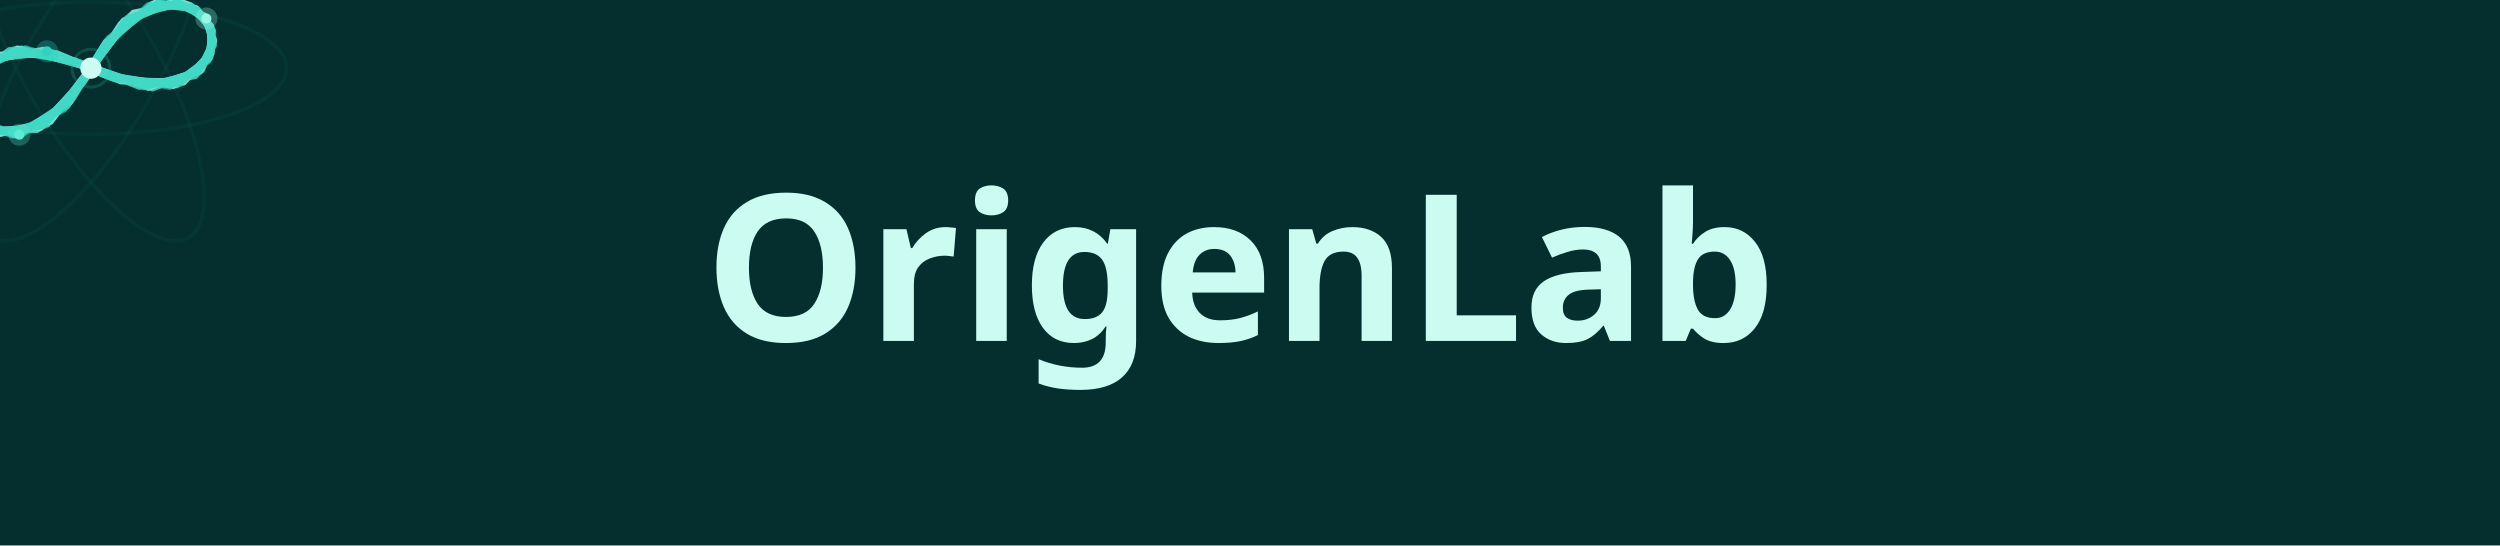
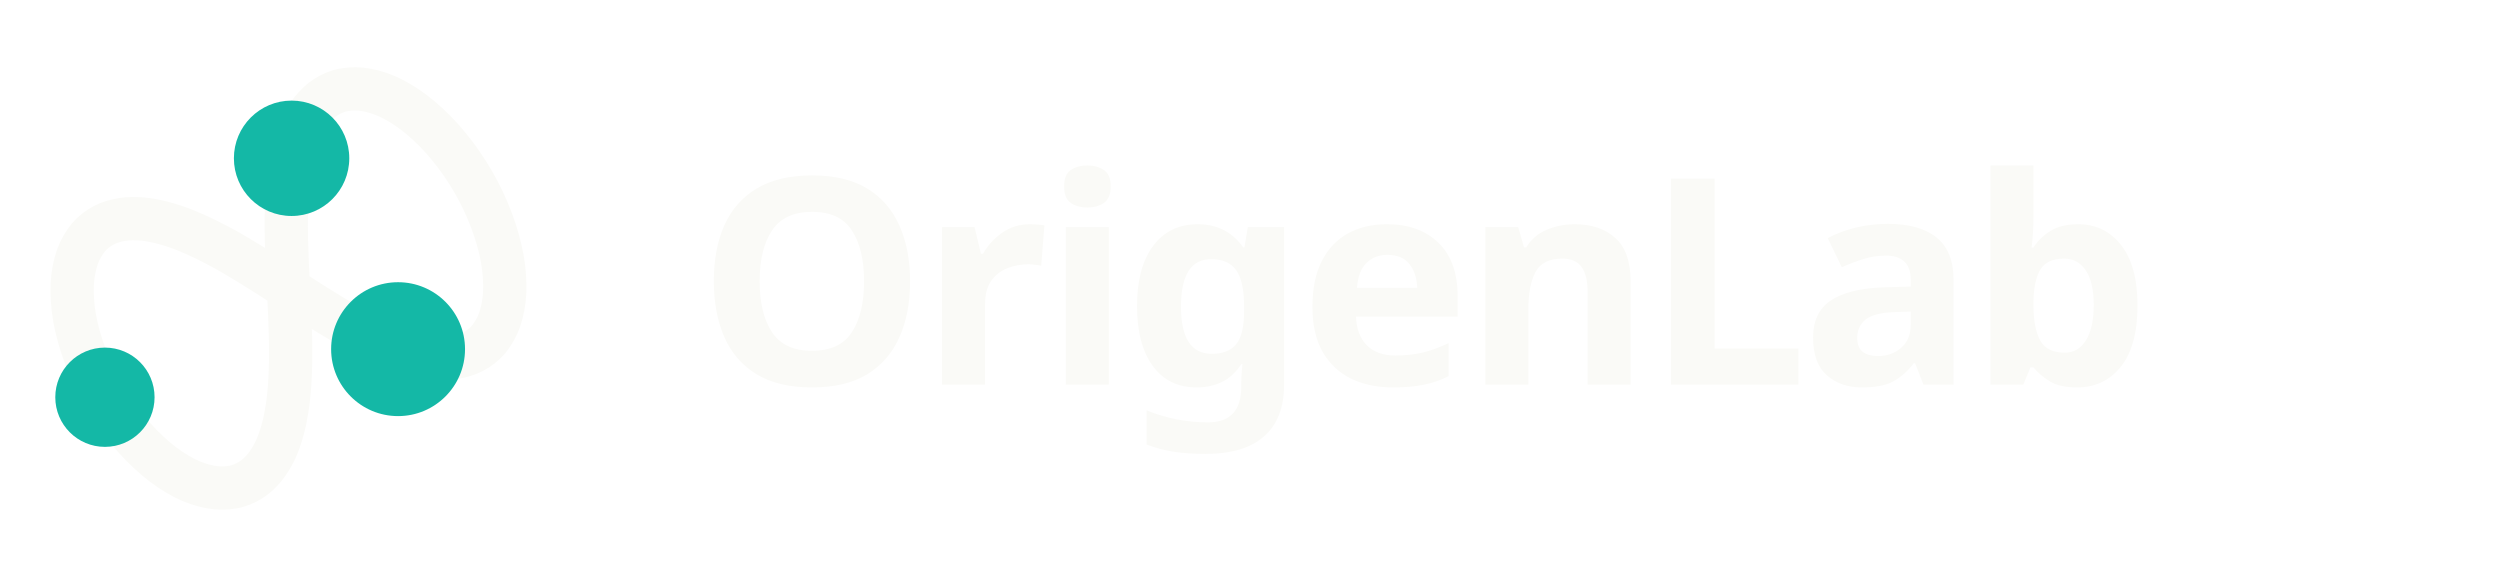
- <svg xmlns="http://www.w3.org/2000/svg" viewBox="0 0 220 48" role="img" aria-label="OrigenLab">
-   <rect width="220" height="48" fill="#042f2e" />
-   <g transform="translate(8 6) scale(5.2)">
-     <ellipse cx="0" cy="0" rx="3.31" ry="1.12" transform="rotate(0)" fill="none" stroke="#0f766e" stroke-width="0.06" opacity="0.1" />
-     <ellipse cx="0" cy="0" rx="3.31" ry="1.12" transform="rotate(60)" fill="none" stroke="#0f766e" stroke-width="0.06" opacity="0.09" />
-     <ellipse cx="0" cy="0" rx="3.31" ry="1.12" transform="rotate(-60)" fill="none" stroke="#0f766e" stroke-width="0.06" opacity="0.09" />
-     <path d="M 1.683 -1.054 L 2.024 -0.711 L 2.035 -0.255 L 1.562 0.235 L 0.508 0.214 L -0.586 -0.246 L -1.617 -0.217 L -2.049 0.278 L -2.017 0.727 L -1.653 1.061 L -0.861 1.006 L -0.099 0.170 L 0.562 -0.801 L 1.429 -1.127 L 1.933 -0.867 L 2.074 -0.453 L 1.839 0.052 L 0.968 0.322 L -0.137 -0.065 L -1.242 -0.324 L -1.948 0.073 L -2.067 0.560 L -1.844 0.949 L -1.222 1.118 L -0.359 0.569 L 0.261 -0.442 L 1.093 -1.104 L 1.779 -1.005 L 2.052 -0.635 L 1.994 -0.161 L 1.392 0.292 L 0.296 0.131 L -0.804 -0.302 L -1.755 -0.129 L -2.069 0.377 L -1.975 0.807 L -1.534 1.104 L -0.688 0.900 L 0.012 -0.024 L 0.723 -0.930 L 1.557 -1.101 L 1.684 -1.055" fill="none" stroke="#99f6e4" stroke-width="0.12" stroke-linecap="round" stroke-linejoin="round" opacity="0.85" />
-     <path d="M -1.683 1.054 L -0.915 1.038 L -0.136 0.241 L 0.511 -0.745 L 1.384 -1.125 L 1.916 -0.883 L 2.077 -0.475 L 1.872 0.026 L 1.042 0.332 L -0.065 -0.027 L -1.175 -0.324 L -1.924 0.050 L -2.068 0.543 L -1.865 0.938 L -1.273 1.131 L -0.407 0.637 L 0.218 -0.368 L 1.036 -1.080 L 1.752 -1.015 L 2.046 -0.652 L 2.010 -0.184 L 1.451 0.281 L 0.367 0.165 L -0.731 -0.281 L -1.714 -0.153 L -2.063 0.354 L -1.988 0.790 L -1.573 1.099 L -0.744 0.946 L -0.025 0.050 L 0.669 -0.883 L 1.521 -1.103 L 1.970 -0.809 L 2.069 -0.381 L 1.763 0.125 L 0.820 0.305 L -0.278 -0.124 L -1.374 -0.298 L -1.989 0.147 L -2.055 0.623 L -1.788 0.995 L -1.682 1.055" fill="none" stroke="#5eead4" stroke-width="0.12" stroke-linecap="round" stroke-linejoin="round" opacity="0.77" />
-     <path d="M 0.000 -0.000 L -1.109 -0.327 L -1.899 0.014 L -2.073 0.510 L -1.891 0.911 L -1.330 1.129 L -0.459 0.692 L 0.177 -0.303 L 0.975 -1.059 L 1.718 -1.034 L 2.035 -0.682 L 2.023 -0.220 L 1.506 0.258 L 0.436 0.189 L -0.660 -0.264 L -1.667 -0.185 L -2.057 0.316 L -2.004 0.758 L -1.615 1.080 L -0.804 0.976 L -0.062 0.111 L 0.616 -0.842 L 1.476 -1.114 L 1.952 -0.837 L 2.073 -0.416 L 1.802 0.088 L 0.895 0.314 L -0.207 -0.094 L -1.308 -0.311 L -1.968 0.110 L -2.061 0.592 L -1.816 0.971 L -1.165 1.111 L -0.314 0.510 L 0.306 -0.502 L 1.155 -1.112 L 1.812 -0.980 L 2.061 -0.602 L 1.977 -0.123 L 1.332 0.307 L 0.231 0.106 L -0.002 -0.000" fill="none" stroke="#2dd4bf" stroke-width="0.12" stroke-linecap="round" stroke-linejoin="round" opacity="0.69" />
-     <circle cx="0" cy="0" r="0.32" fill="none" stroke="#2dd4bf" stroke-width="0.05" opacity="0.2" />
-     <circle cx="0" cy="0" r="0.18" fill="#ccfbf1" />
-     <circle cx="1.954" cy="-0.840" r="0.187" fill="#99f6e4" opacity="0.28" />
-     <circle cx="1.954" cy="-0.840" r="0.085" fill="#99f6e4" />
-     <circle cx="-1.211" cy="1.125" r="0.187" fill="#5eead4" opacity="0.28" />
-     <circle cx="-1.211" cy="1.125" r="0.085" fill="#5eead4" />
-     <circle cx="-0.743" cy="-0.285" r="0.187" fill="#2dd4bf" opacity="0.28" />
-     <circle cx="-0.743" cy="-0.285" r="0.085" fill="#2dd4bf" />
-   </g>
-   <text x="62" y="30" font-family="'Plus Jakarta Sans', system-ui, sans-serif" font-size="18" font-weight="700" fill="#ccfbf1">OrigenLab</text>
+ <svg xmlns="http://www.w3.org/2000/svg" viewBox="0 0 208 48" role="img" aria-label="OrigenLab">
+   <path d="M 39.37 15.12 C 39.97 16.15, 40.5 17.29, 40.9 18.35 C 41.3 19.42, 41.61 20.52, 41.79 21.52 C 41.97 22.52, 42.02 23.49, 41.99 24.34 C 41.95 25.18, 41.79 25.95, 41.57 26.6 C 41.34 27.25, 41.01 27.79, 40.65 28.24 C 40.28 28.68, 39.83 29.01, 39.36 29.26 C 38.89 29.51, 38.37 29.65, 37.84 29.74 C 37.3 29.83, 36.74 29.82, 36.17 29.78 C 35.6 29.73, 35.02 29.61, 34.44 29.46 C 33.85 29.31, 33.26 29.11, 32.67 28.88 C 32.09 28.65, 31.5 28.39, 30.91 28.1 C 30.33 27.82, 29.75 27.51, 29.16 27.19 C 28.58 26.86, 28.01 26.52, 27.43 26.17 C 26.86 25.82, 26.28 25.46, 25.71 25.1 C 25.14 24.74, 24.57 24.37, 24 24 C 23.43 23.63, 22.86 23.26, 22.29 22.9 C 21.72 22.54, 21.14 22.18, 20.57 21.83 C 19.99 21.48, 19.42 21.14, 18.84 20.81 C 18.25 20.49, 17.67 20.18, 17.09 19.9 C 16.5 19.61, 15.91 19.35, 15.33 19.12 C 14.74 18.89, 14.15 18.69, 13.56 18.54 C 12.98 18.39, 12.4 18.27, 11.83 18.22 C 11.26 18.18, 10.7 18.17, 10.16 18.26 C 9.63 18.35, 9.11 18.49, 8.64 18.74 C 8.17 18.99, 7.72 19.32, 7.35 19.76 C 6.99 20.21, 6.66 20.75, 6.43 21.4 C 6.21 22.05, 6.05 22.82, 6.01 23.66 C 5.98 24.51, 6.03 25.48, 6.21 26.48 C 6.39 27.48, 6.7 28.58, 7.1 29.65 C 7.5 30.71, 8.03 31.85, 8.63 32.88 C 9.22 33.9, 9.93 34.93, 10.66 35.81 C 11.38 36.7, 12.19 37.51, 12.96 38.16 C 13.73 38.82, 14.55 39.36, 15.3 39.75 C 16.05 40.14, 16.79 40.38, 17.47 40.51 C 18.14 40.64, 18.78 40.63, 19.35 40.53 C 19.91 40.44, 20.42 40.21, 20.87 39.93 C 21.32 39.65, 21.71 39.27, 22.05 38.85 C 22.39 38.43, 22.67 37.94, 22.92 37.43 C 23.16 36.91, 23.35 36.35, 23.51 35.77 C 23.68 35.19, 23.79 34.57, 23.89 33.95 C 23.99 33.33, 24.05 32.69, 24.1 32.04 C 24.14 31.39, 24.17 30.73, 24.18 30.07 C 24.19 29.4, 24.18 28.73, 24.17 28.06 C 24.15 27.39, 24.12 26.71, 24.1 26.03 C 24.07 25.36, 24.03 24.68, 24 24 C 23.97 23.32, 23.93 22.64, 23.9 21.97 C 23.88 21.29, 23.85 20.61, 23.83 19.94 C 23.82 19.27, 23.81 18.6, 23.82 17.93 C 23.83 17.27, 23.86 16.61, 23.9 15.96 C 23.95 15.31, 24.01 14.67, 24.11 14.05 C 24.21 13.43, 24.32 12.81, 24.49 12.23 C 24.65 11.65, 24.84 11.09, 25.08 10.57 C 25.33 10.06, 25.61 9.57, 25.95 9.15 C 26.29 8.73, 26.68 8.35, 27.13 8.07 C 27.58 7.79, 28.09 7.56, 28.65 7.47 C 29.22 7.37, 29.86 7.36, 30.53 7.49 C 31.21 7.62, 31.95 7.86, 32.7 8.25 C 33.45 8.64, 34.27 9.18, 35.04 9.84 C 35.81 10.49, 36.62 11.3, 37.34 12.19 C 38.07 13.07, 38.78 14.1, 39.37 15.12 Z" fill="none" stroke="#fafaf7" stroke-width="3.6" stroke-linecap="round" stroke-linejoin="round" />
+   <circle cx="33.12" cy="29.05" r="5.57" fill="#14b8a6" />
+   <circle cx="8.73" cy="33.05" r="4.13" fill="#14b8a6" />
+   <circle cx="24.26" cy="13.17" r="4.80" fill="#14b8a6" />
+   <text x="58" y="32" font-family="'Plus Jakarta Sans', ui-sans-serif, system-ui, sans-serif" font-weight="700" font-size="24" letter-spacing="-0.6" fill="#fafaf7">OrigenLab</text>
</svg>
